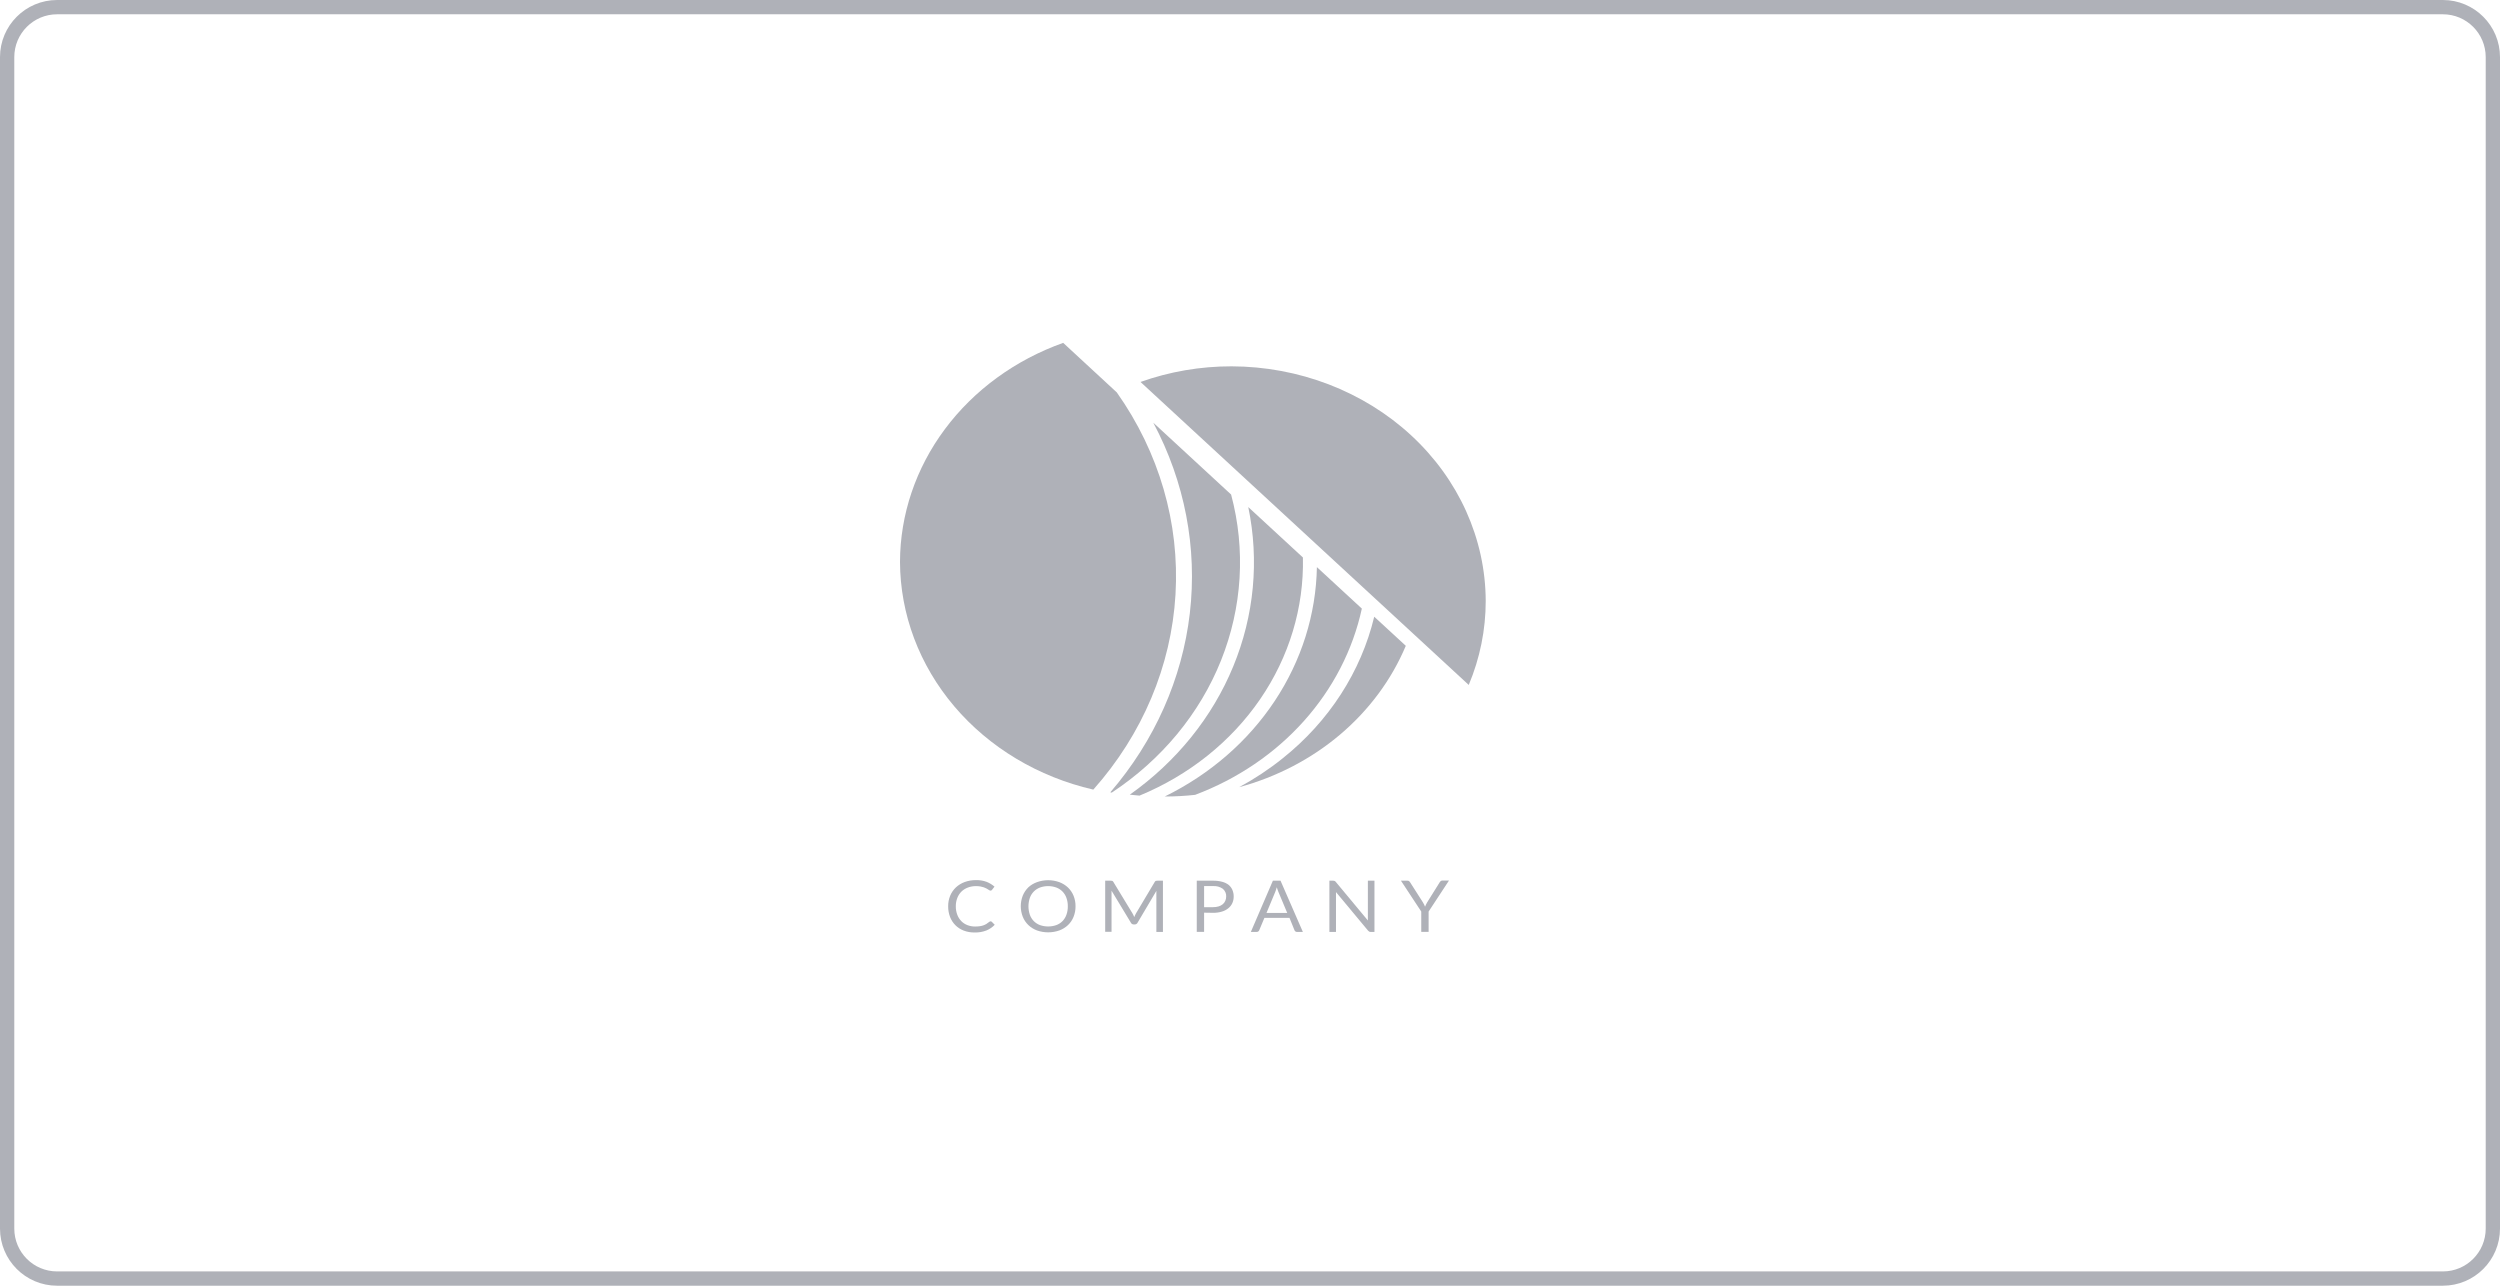
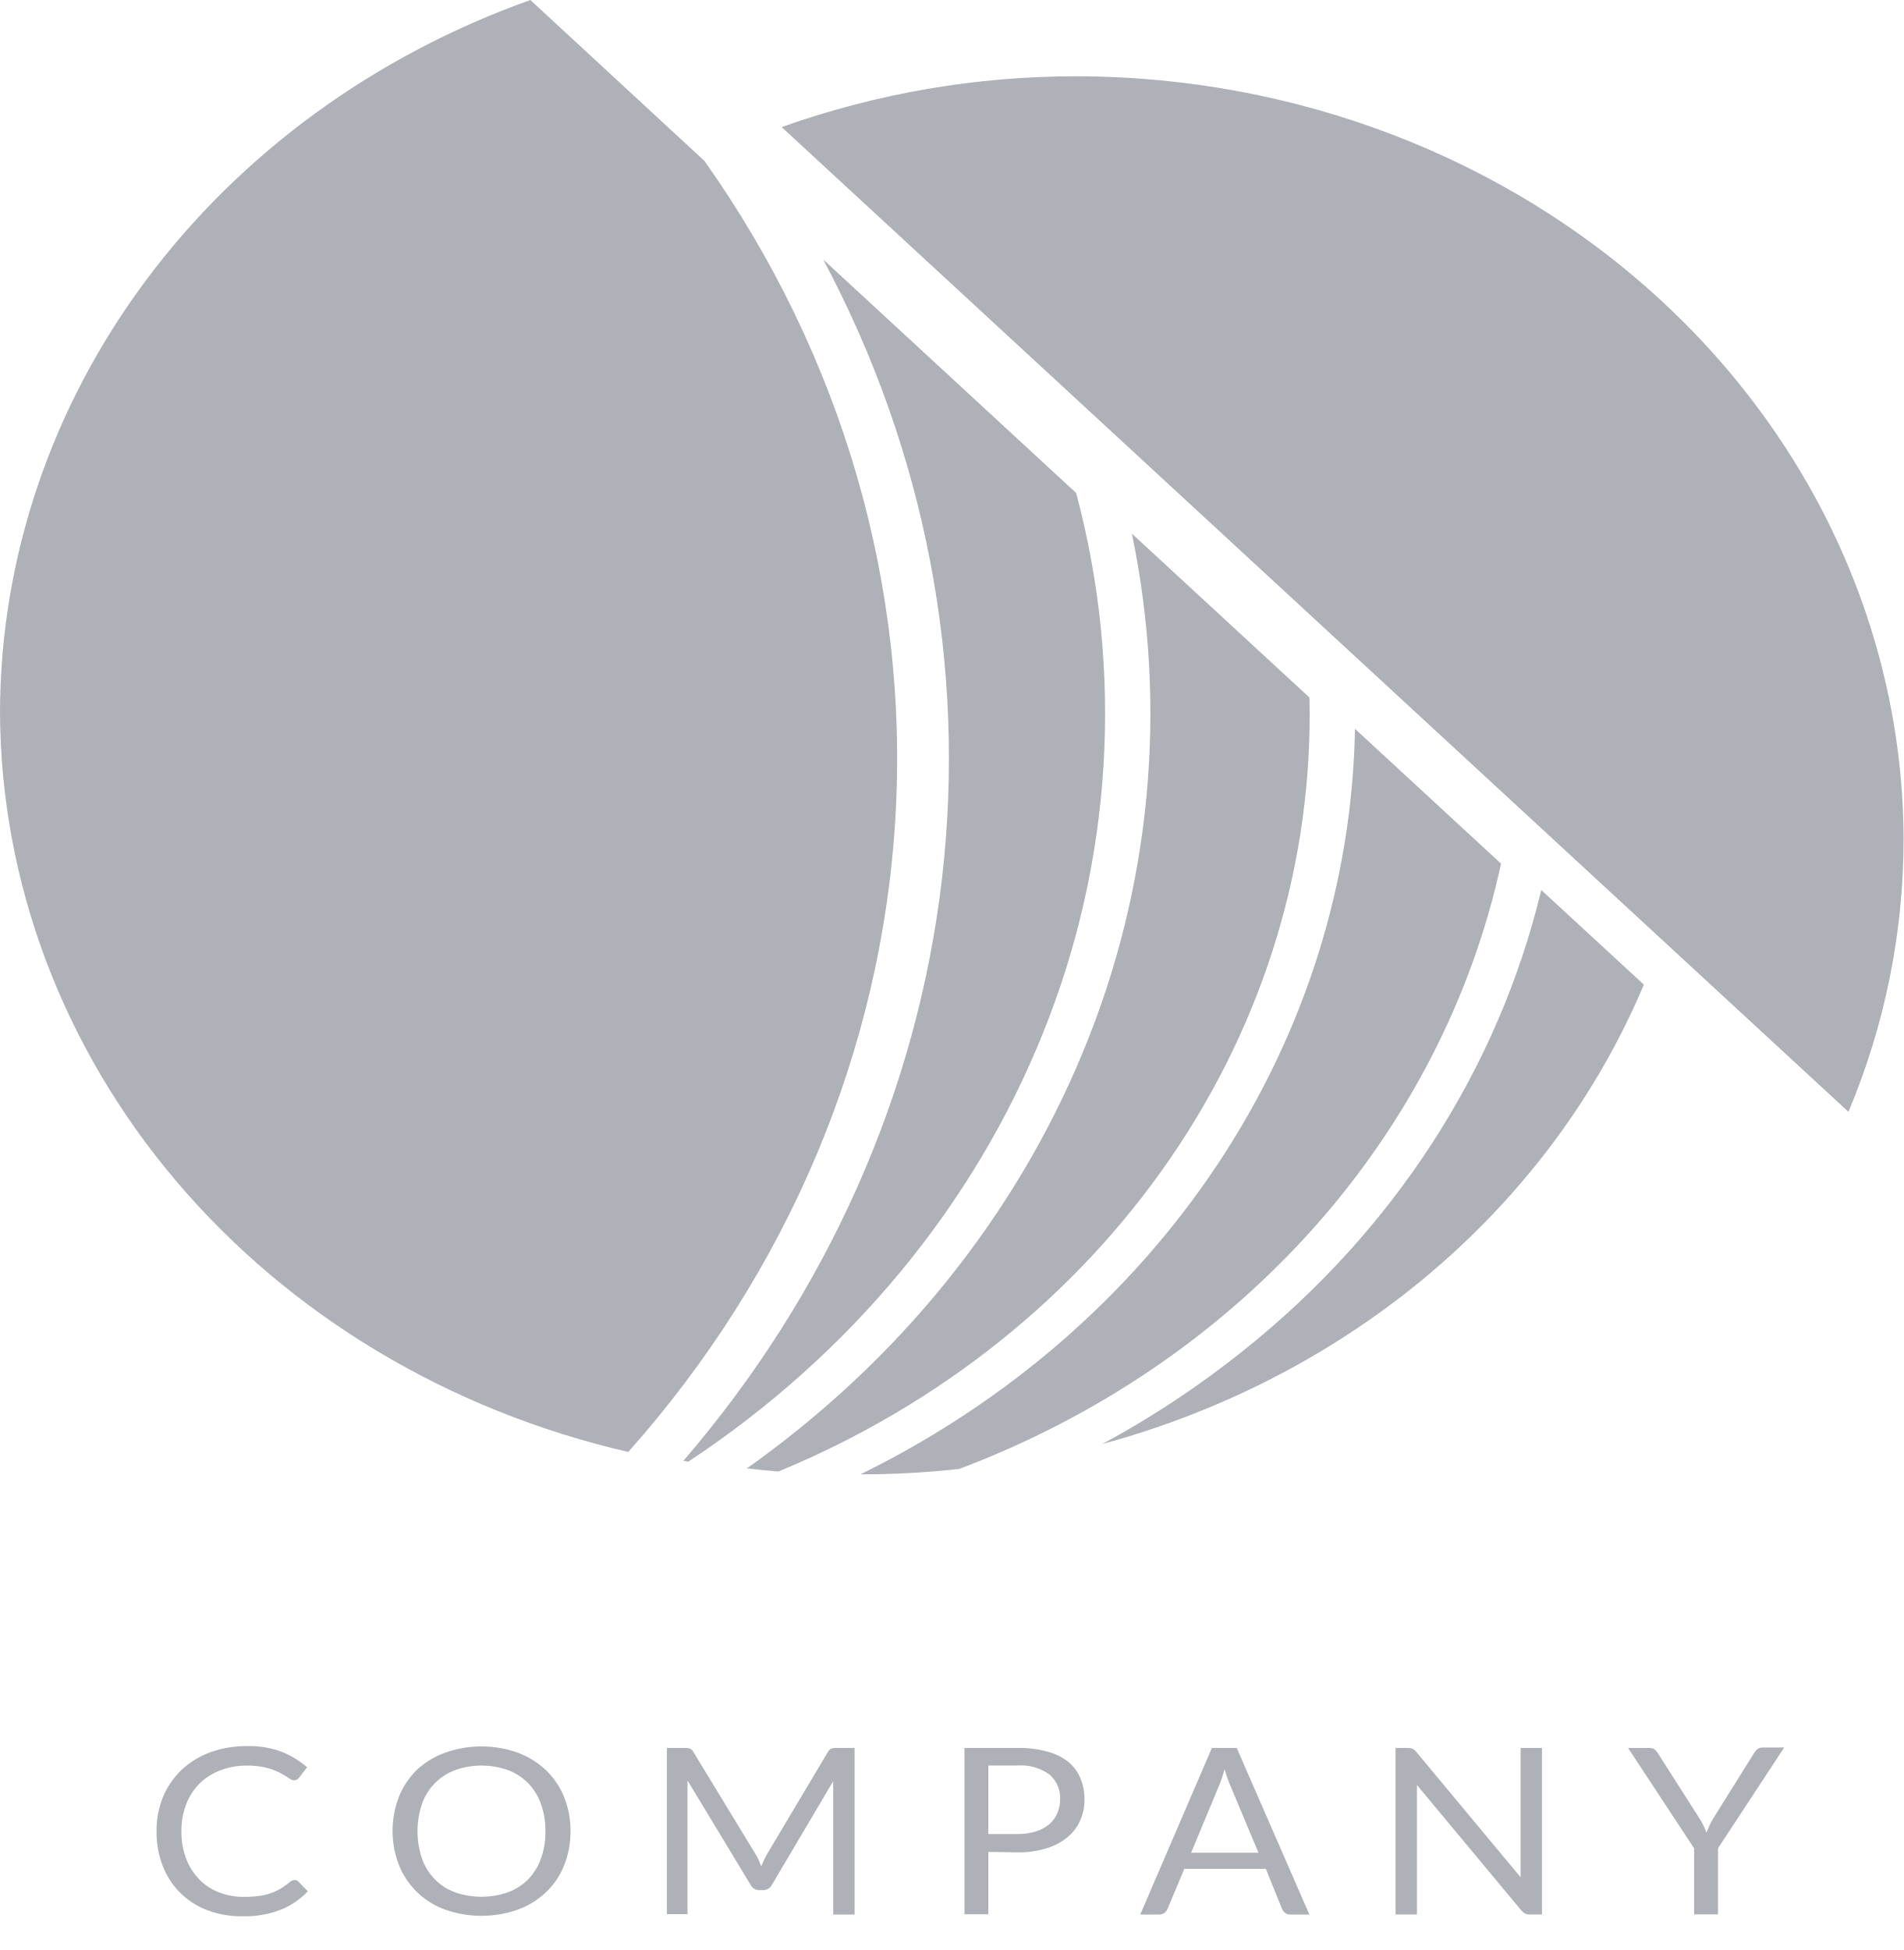
- <svg xmlns="http://www.w3.org/2000/svg" width="175" height="90" viewBox="0 0 175 90" fill="none">
-   <rect x="0.5" y="0.5" width="174" height="89" rx="3.5" stroke="#AFB1B8" />
-   <path d="M69.345 64.493C69.36 64.493 69.375 64.496 69.389 64.502C69.403 64.508 69.415 64.516 69.425 64.526L69.631 64.735C69.471 64.904 69.274 65.039 69.052 65.131C68.793 65.232 68.513 65.281 68.232 65.274C67.967 65.279 67.705 65.234 67.46 65.141C67.239 65.056 67.041 64.928 66.879 64.766C66.713 64.598 66.585 64.401 66.503 64.186C66.413 63.947 66.369 63.696 66.372 63.443C66.368 63.189 66.416 62.936 66.513 62.698C66.603 62.482 66.739 62.285 66.912 62.118C67.088 61.955 67.298 61.826 67.529 61.741C67.783 61.65 68.053 61.605 68.324 61.608C68.577 61.602 68.828 61.643 69.062 61.729C69.266 61.81 69.453 61.924 69.615 62.064L69.443 62.287C69.431 62.303 69.416 62.316 69.399 62.327C69.379 62.34 69.355 62.346 69.33 62.344C69.303 62.342 69.278 62.334 69.255 62.32L69.163 62.261L69.034 62.185C68.979 62.157 68.921 62.132 68.862 62.111C68.786 62.086 68.707 62.066 68.628 62.052C68.527 62.035 68.424 62.027 68.322 62.028C68.126 62.026 67.932 62.06 67.751 62.128C67.582 62.191 67.429 62.286 67.303 62.408C67.175 62.537 67.076 62.689 67.013 62.854C66.94 63.043 66.904 63.243 66.907 63.443C66.904 63.647 66.94 63.849 67.013 64.041C67.075 64.205 67.172 64.356 67.298 64.486C67.416 64.606 67.562 64.7 67.725 64.761C67.893 64.825 68.073 64.858 68.255 64.856C68.36 64.857 68.465 64.851 68.569 64.837C68.738 64.818 68.901 64.763 69.044 64.678C69.117 64.634 69.184 64.585 69.248 64.531C69.274 64.507 69.309 64.494 69.345 64.493Z" fill="#AFB1B8" />
-   <path d="M75.287 63.443C75.29 63.695 75.243 63.945 75.148 64.181C75.064 64.395 74.932 64.591 74.761 64.754C74.589 64.918 74.382 65.046 74.153 65.131C73.649 65.308 73.093 65.308 72.589 65.131C72.361 65.045 72.155 64.917 71.984 64.753C71.813 64.587 71.68 64.39 71.594 64.174C71.408 63.696 71.408 63.173 71.594 62.695C71.681 62.479 71.814 62.282 71.984 62.113C72.157 61.955 72.363 61.831 72.589 61.75C73.092 61.569 73.65 61.569 74.153 61.75C74.381 61.836 74.588 61.964 74.76 62.127C74.929 62.292 75.061 62.487 75.148 62.7C75.243 62.937 75.291 63.189 75.287 63.443ZM74.747 63.443C74.751 63.241 74.718 63.041 74.649 62.849C74.592 62.685 74.498 62.534 74.374 62.405C74.253 62.283 74.105 62.188 73.939 62.125C73.573 61.995 73.168 61.995 72.802 62.125C72.637 62.188 72.488 62.283 72.368 62.405C72.242 62.533 72.147 62.685 72.09 62.849C71.959 63.236 71.959 63.65 72.09 64.036C72.148 64.201 72.243 64.352 72.368 64.48C72.489 64.602 72.637 64.697 72.802 64.758C73.169 64.885 73.573 64.885 73.939 64.758C74.105 64.697 74.253 64.602 74.374 64.48C74.497 64.351 74.591 64.2 74.649 64.036C74.718 63.845 74.751 63.644 74.747 63.443Z" fill="#AFB1B8" />
-   <path d="M79.341 64.065L79.395 64.198C79.415 64.151 79.433 64.108 79.454 64.065C79.474 64.02 79.496 63.977 79.521 63.934L80.835 61.729C80.861 61.691 80.884 61.667 80.91 61.66C80.945 61.65 80.981 61.646 81.018 61.648H81.406V65.236H80.946V62.598C80.946 62.565 80.946 62.527 80.946 62.486C80.943 62.445 80.943 62.404 80.946 62.363L79.624 64.599C79.607 64.633 79.58 64.661 79.546 64.681C79.513 64.701 79.473 64.711 79.433 64.711H79.359C79.319 64.711 79.279 64.701 79.246 64.681C79.212 64.662 79.185 64.633 79.168 64.599L77.808 62.349C77.808 62.391 77.808 62.434 77.808 62.477C77.808 62.52 77.808 62.557 77.808 62.591V65.228H77.363V61.648H77.751C77.788 61.646 77.824 61.65 77.859 61.66C77.891 61.675 77.916 61.699 77.931 61.729L79.274 63.937C79.3 63.978 79.323 64.021 79.341 64.065Z" fill="#AFB1B8" />
-   <path d="M84.287 63.887V65.231H83.773V61.648H84.92C85.136 61.645 85.352 61.671 85.56 61.727C85.727 61.77 85.881 61.846 86.013 61.95C86.127 62.047 86.215 62.167 86.27 62.301C86.331 62.447 86.361 62.603 86.358 62.759C86.36 62.916 86.328 63.072 86.263 63.218C86.201 63.355 86.106 63.478 85.985 63.576C85.853 63.684 85.698 63.765 85.529 63.813C85.329 63.873 85.12 63.901 84.91 63.897L84.287 63.887ZM84.287 63.502H84.91C85.045 63.504 85.179 63.486 85.308 63.448C85.415 63.415 85.513 63.362 85.596 63.294C85.674 63.228 85.734 63.147 85.771 63.056C85.813 62.96 85.834 62.858 85.833 62.755C85.839 62.655 85.821 62.555 85.781 62.463C85.741 62.37 85.68 62.287 85.602 62.218C85.405 62.077 85.158 62.008 84.91 62.026H84.287V63.502Z" fill="#AFB1B8" />
-   <path d="M91.201 65.236H90.795C90.754 65.237 90.714 65.225 90.681 65.202C90.652 65.18 90.629 65.151 90.615 65.119L90.265 64.252H88.508L88.145 65.119C88.132 65.151 88.11 65.179 88.081 65.2C88.048 65.224 88.007 65.237 87.965 65.236H87.559L89.102 61.648H89.637L91.201 65.236ZM88.655 63.904H90.105L89.493 62.443C89.446 62.334 89.408 62.221 89.377 62.106L89.318 62.294C89.3 62.351 89.28 62.403 89.262 62.446L88.655 63.904Z" fill="#AFB1B8" />
-   <path d="M93.423 61.665C93.454 61.68 93.481 61.702 93.501 61.729L95.751 64.433C95.751 64.39 95.751 64.347 95.751 64.307C95.751 64.267 95.751 64.227 95.751 64.189V61.648H96.212V65.236H95.954C95.918 65.237 95.882 65.229 95.849 65.214C95.817 65.197 95.789 65.174 95.767 65.148L93.519 62.446C93.521 62.487 93.521 62.528 93.519 62.569C93.519 62.61 93.519 62.645 93.519 62.678V65.236H93.058V61.648H93.331C93.363 61.647 93.394 61.653 93.423 61.665Z" fill="#AFB1B8" />
-   <path d="M100.003 63.809V65.233H99.488V63.809L98.066 61.648H98.526C98.566 61.646 98.605 61.657 98.637 61.679C98.665 61.702 98.688 61.729 98.706 61.759L99.596 63.153C99.632 63.213 99.663 63.267 99.689 63.319C99.715 63.372 99.735 63.422 99.753 63.471L99.82 63.317C99.845 63.261 99.874 63.206 99.908 63.153L100.785 61.75C100.803 61.722 100.826 61.696 100.852 61.674C100.882 61.649 100.922 61.637 100.962 61.638H101.428L100.003 63.809Z" fill="#AFB1B8" />
-   <path d="M79.086 55.627C79.31 55.654 79.536 55.675 79.765 55.694C83.236 54.261 86.172 51.915 88.206 48.95C90.241 45.986 91.283 42.533 91.204 39.024L87.379 35.494C88.156 39.229 87.793 43.091 86.328 46.647C84.864 50.203 82.356 53.312 79.086 55.627Z" fill="#AFB1B8" />
-   <path d="M77.721 55.463L77.823 55.482C81.318 53.175 83.982 49.953 85.471 46.234C86.96 42.514 87.207 38.468 86.178 34.618L80.73 29.589C82.933 33.722 83.82 38.348 83.288 42.929C82.755 47.509 80.824 51.856 77.721 55.463Z" fill="#AFB1B8" />
-   <path d="M96.196 43.17C95.271 47.025 93.023 50.502 89.786 53.084C88.841 53.843 87.822 54.518 86.741 55.102C89.376 54.388 91.799 53.123 93.821 51.408C95.843 49.692 97.412 47.571 98.406 45.207L96.196 43.17Z" fill="#AFB1B8" />
-   <path d="M95.329 42.602L92.183 39.699C92.123 43.009 91.104 46.244 89.231 49.068C87.358 51.892 84.699 54.201 81.532 55.755H81.548C82.253 55.755 82.959 55.716 83.659 55.639C86.619 54.524 89.234 52.75 91.27 50.475C93.306 48.2 94.701 45.495 95.329 42.602Z" fill="#AFB1B8" />
-   <path d="M78.176 27.469L74.423 24C71.068 25.197 68.183 27.3 66.145 30.036C64.106 32.771 63.011 36.011 63 39.33V39.33C63.013 42.999 64.35 46.559 66.801 49.446C69.252 52.334 72.676 54.384 76.532 55.273C79.974 51.403 81.989 46.62 82.285 41.619C82.58 36.619 81.141 31.662 78.176 27.469Z" fill="#AFB1B8" />
-   <path d="M104 42.068C103.986 37.715 102.107 33.545 98.773 30.467C95.439 27.39 90.921 25.655 86.206 25.643C84.027 25.641 81.867 26.012 79.835 26.737L102.812 47.946C103.598 46.072 104.001 44.078 104 42.068Z" fill="#AFB1B8" />
+ <svg xmlns="http://www.w3.org/2000/svg" width="41" height="42" fill="none">
+   <path d="M6.345 40.493a.114.114 0 01.08.033l.206.209c-.16.169-.357.304-.579.396-.26.1-.539.15-.82.143a2.068 2.068 0 01-.772-.133 1.677 1.677 0 01-.581-.375 1.685 1.685 0 01-.376-.58 2.037 2.037 0 01-.131-.743 1.9 1.9 0 01.141-.745c.09-.216.226-.413.4-.58.175-.163.385-.292.616-.377a2.29 2.29 0 01.795-.133c.253-.006.504.035.738.12.204.082.391.196.553.336l-.172.223a.17.17 0 01-.044.04.112.112 0 01-.069.017.16.16 0 01-.075-.024l-.092-.06-.129-.075a1.417 1.417 0 00-.406-.133 1.686 1.686 0 00-.306-.024 1.573 1.573 0 00-.571.1 1.297 1.297 0 00-.448.28c-.128.13-.227.281-.29.446a1.584 1.584 0 00-.106.59c-.003.203.033.405.105.597.063.164.16.315.286.445.118.12.264.214.427.275.168.064.348.096.53.095.105.001.21-.005.314-.02.17-.018.332-.073.475-.158a1.55 1.55 0 00.204-.147.156.156 0 01.097-.038zM12.287 39.443c.003.252-.044.502-.139.738a1.6 1.6 0 01-.387.574 1.762 1.762 0 01-.608.376 2.365 2.365 0 01-1.564 0 1.684 1.684 0 01-.995-.957 2.038 2.038 0 010-1.48c.087-.215.22-.413.39-.58a1.79 1.79 0 01.605-.364c.503-.18 1.06-.18 1.564 0 .228.086.435.214.607.377.17.165.301.36.388.573.095.237.143.49.14.743zm-.54 0a1.655 1.655 0 00-.098-.594 1.23 1.23 0 00-.275-.444 1.212 1.212 0 00-.435-.28c-.366-.13-.77-.13-1.137 0a1.202 1.202 0 00-.712.724c-.13.387-.13.8 0 1.187.058.165.153.316.278.444.12.122.269.217.434.278.367.127.77.127 1.137 0 .166-.062.314-.156.435-.278.123-.129.217-.28.275-.444.07-.19.102-.392.098-.593zM16.34 40.065l.055.133c.02-.047.038-.09.059-.133.02-.044.042-.088.067-.13l1.314-2.206c.026-.038.049-.062.075-.069a.33.33 0 01.108-.012h.388v3.588h-.46v-2.638-.112a1.018 1.018 0 010-.123l-1.322 2.236a.198.198 0 01-.078.082.222.222 0 01-.113.03h-.074c-.04 0-.08-.01-.113-.03a.196.196 0 01-.078-.082l-1.36-2.25v2.879h-.445v-3.58h.388a.33.33 0 01.108.012.148.148 0 01.072.069l1.343 2.208a.77.77 0 01.067.128zM21.287 39.887v1.344h-.514v-3.583h1.147c.216-.004.432.023.64.079.167.043.321.12.453.223a.918.918 0 01.257.351c.061.146.09.302.088.458a1.08 1.08 0 01-.096.459.982.982 0 01-.277.358 1.284 1.284 0 01-.456.237c-.2.06-.41.088-.62.084l-.622-.01zm0-.385h.623c.135.002.27-.016.398-.054a.852.852 0 00.288-.154.633.633 0 00.175-.238.723.723 0 00.062-.301.638.638 0 00-.052-.292.686.686 0 00-.18-.245 1.057 1.057 0 00-.691-.192h-.623v1.476zM28.201 41.236h-.406a.185.185 0 01-.114-.034.22.22 0 01-.067-.083l-.35-.867h-1.756l-.363.867a.194.194 0 01-.064.08.185.185 0 01-.116.037h-.406l1.543-3.588h.535l1.564 3.587zm-2.546-1.332h1.45l-.612-1.46a2.466 2.466 0 01-.116-.338l-.059.188c-.018.057-.038.109-.056.152l-.607 1.458zM30.423 37.665c.031.015.058.037.078.064l2.25 2.704v-.126-2.659h.46v3.587h-.257a.236.236 0 01-.105-.02.282.282 0 01-.082-.067l-2.249-2.702c.003.04.003.082 0 .123v2.666h-.46v-3.587h.273c.032 0 .063.005.092.017zM37.003 39.809v1.424h-.515V39.81l-1.422-2.161h.46a.177.177 0 01.11.03c.029.024.052.051.07.081l.89 1.394a1.466 1.466 0 01.157.318l.067-.154a1.27 1.27 0 01.088-.164l.877-1.403a.365.365 0 01.067-.076.165.165 0 01.11-.036h.466l-1.425 2.17zM16.086 31.627c.224.027.45.048.68.067 3.47-1.433 6.406-3.779 8.44-6.744 2.035-2.965 3.077-6.417 2.998-9.926l-3.825-3.53a19.02 19.02 0 01-1.05 11.153c-1.465 3.556-3.973 6.665-7.243 8.98z" fill="#AFB1B8" />
+   <path d="M14.72 31.463l.103.02c3.495-2.308 6.159-5.53 7.648-9.25a18.377 18.377 0 00.707-11.615L17.73 5.589c2.203 4.133 3.09 8.76 2.558 13.34-.533 4.58-2.464 8.927-5.568 12.534zM33.196 19.17c-.925 3.855-3.173 7.332-6.41 9.914a20.25 20.25 0 01-3.045 2.018c2.635-.715 5.058-1.979 7.08-3.694 2.022-1.716 3.59-3.838 4.585-6.201l-2.21-2.037z" fill="#AFB1B8" />
+   <path d="M32.33 18.602l-3.146-2.904c-.06 3.311-1.08 6.546-2.953 9.37-1.873 2.823-4.532 5.133-7.699 6.687h.016c.705 0 1.41-.039 2.111-.116 2.96-1.115 5.575-2.89 7.611-5.164 2.036-2.275 3.43-4.98 4.06-7.873zM15.176 3.469L11.423 0c-3.355 1.197-6.24 3.3-8.278 6.036C1.107 8.77.01 12.01 0 15.33.013 19 1.35 22.558 3.801 25.446s5.875 4.938 9.731 5.827c3.442-3.87 5.457-8.653 5.753-13.654.295-5-1.144-9.957-4.11-14.15zM41 18.068c-.014-4.353-1.893-8.523-5.227-11.6-3.334-3.078-7.852-4.813-12.567-4.825a18.915 18.915 0 00-6.371 1.094l22.977 21.21A15.15 15.15 0 0041 18.066z" fill="#AFB1B8" />
</svg>
